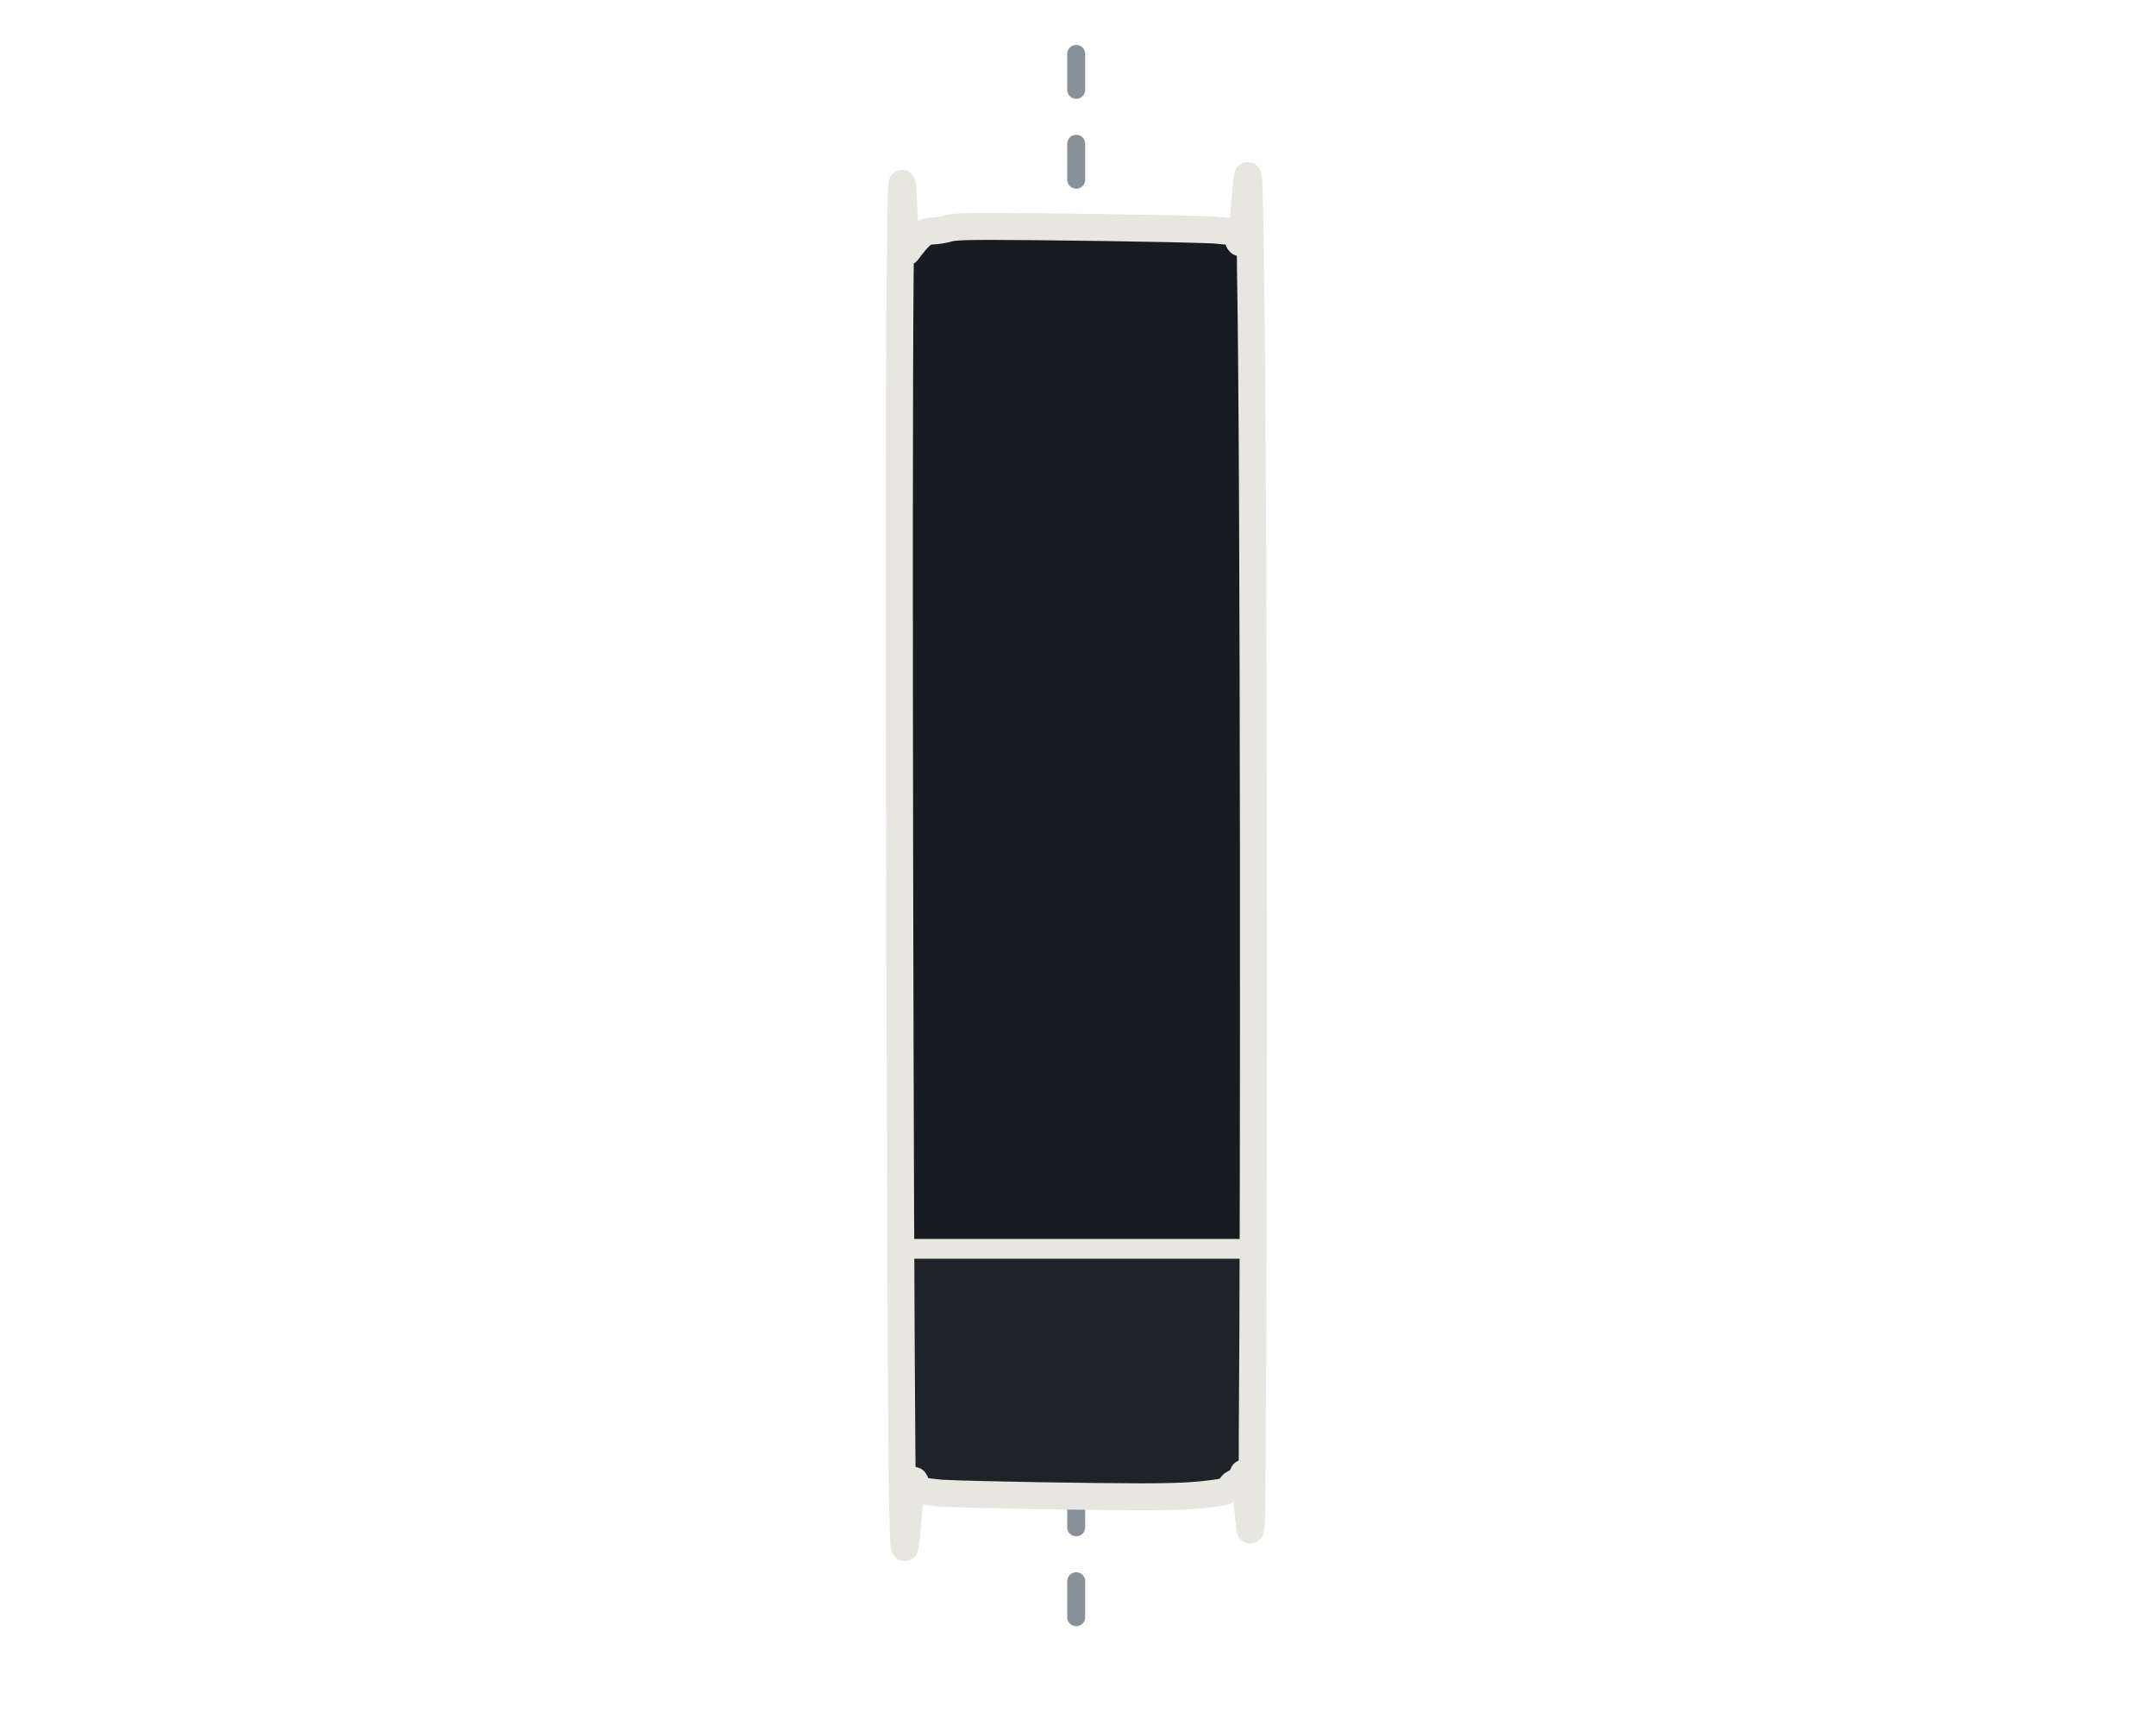
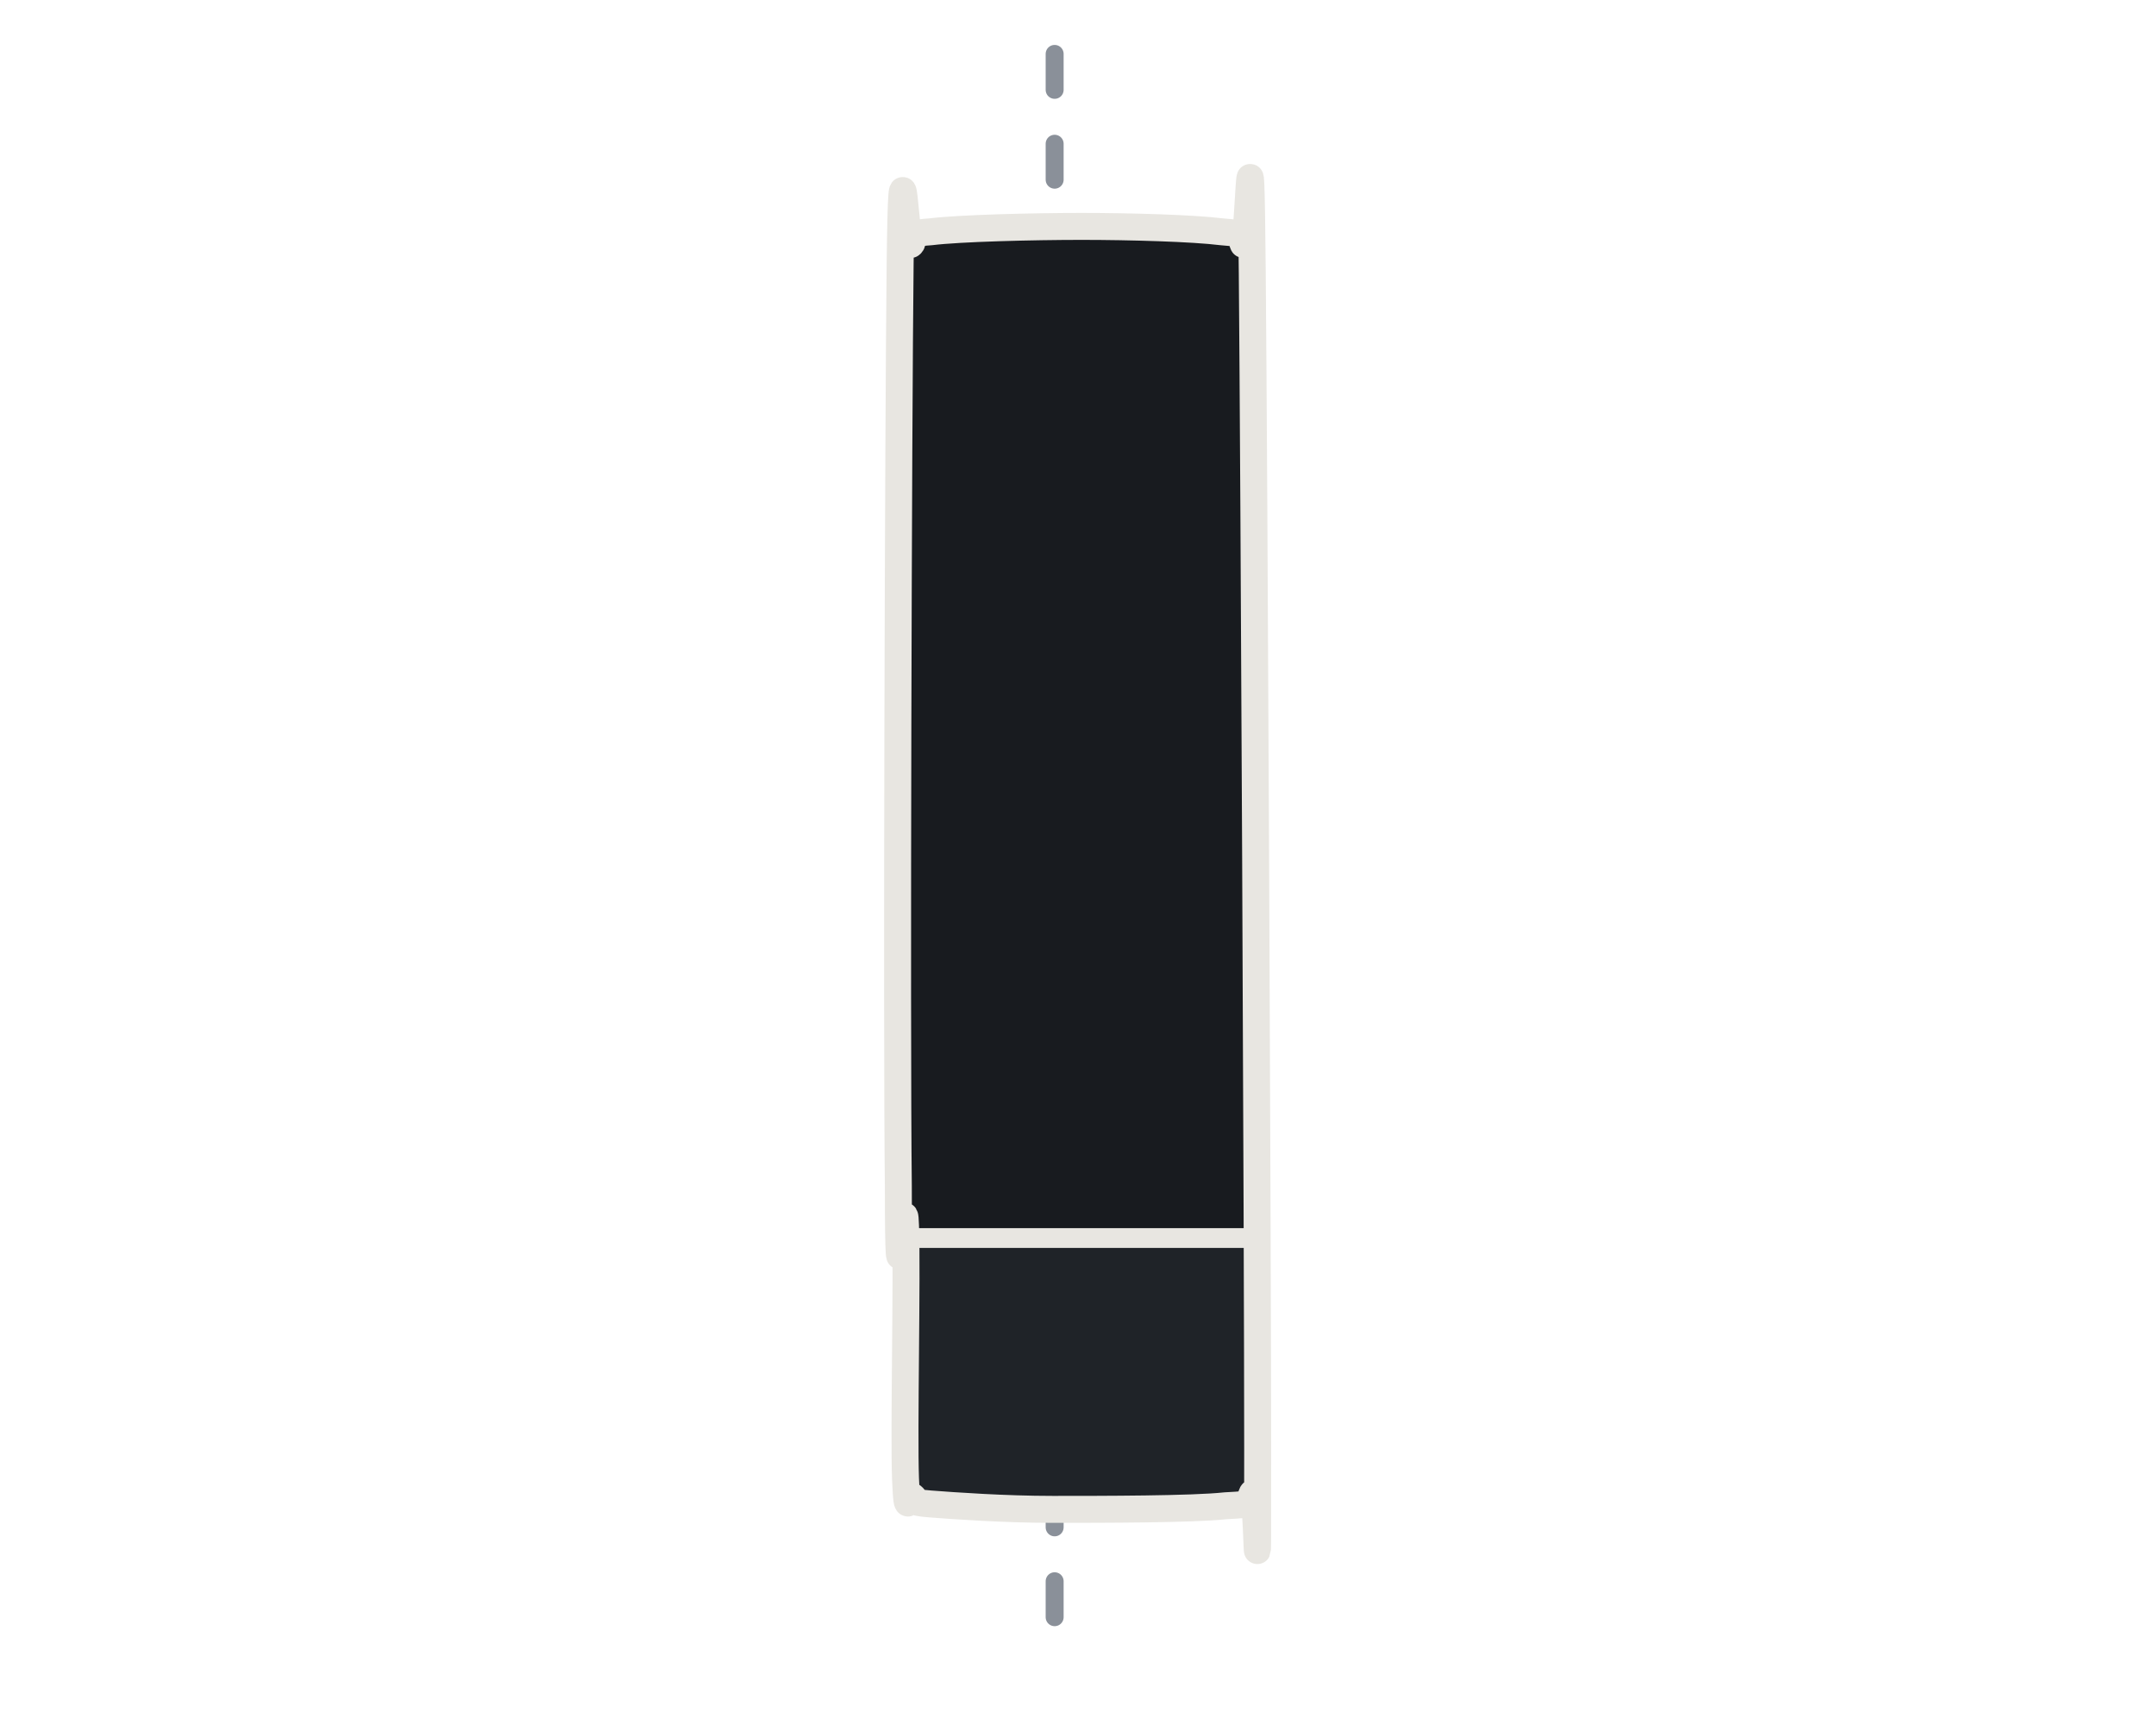
<svg xmlns="http://www.w3.org/2000/svg" viewBox="0 0 120 96" width="120" height="96" role="img" aria-label="Soundcore A30i charging case">
-   <path d="M59.9 3.0L59.9 5.0M59.9 8.0L59.9 10.0M59.9 13.0L59.9 15.0M59.9 18.0L59.9 20.0M59.9 23.0L59.9 25.0M59.9 28.0L59.9 30.0M59.9 33.0L59.9 35.0M59.9 38.0L59.9 40.0M59.9 43.0L59.9 45.0M59.9 48.0L59.9 50.0M59.9 53.0L59.9 55.0M59.9 58.0L59.9 60.0M59.9 63.0L59.9 65.0M59.9 68.0L59.9 70.0M59.9 73.0L59.9 75.0M59.9 78.0L59.9 80.0M59.9 83.0L59.9 85.0M59.9 88.0L59.9 90.0" fill="none" stroke="#8A9099" stroke-width="1.0" stroke-linecap="round" stroke-linejoin="round" />
-   <path d="M55.1 12.6C57.6 12.6 65.3 12.7 67.6 12.8C70.0 13.0 68.6 13.1 69.0 13.5C69.3 13.8 69.5 4.0 69.6 15.0C69.8 26.1 69.8 68.5 69.7 79.6C69.7 90.8 69.4 81.5 69.2 82.0C69.0 82.5 68.9 82.4 68.6 82.6C68.4 82.8 68.5 83.0 67.6 83.1C66.8 83.2 66.1 83.3 63.5 83.3C61.0 83.3 54.5 83.2 52.4 83.1C50.3 82.9 51.2 82.8 50.9 82.4C50.5 82.0 50.3 92.0 50.2 80.8C50.1 69.7 50.0 26.6 50.1 15.5C50.2 4.3 50.3 14.4 50.5 14.0C50.8 13.6 51.1 13.2 51.4 13.0C51.7 12.8 51.8 12.9 52.4 12.8C53.0 12.7 52.6 12.6 55.1 12.6Z" fill="#181B1F" />
-   <path d="M69.7 79.6C69.7 80.0 69.4 81.5 69.2 82.0C69.0 82.5 68.9 82.4 68.6 82.6C68.4 82.8 68.5 83.0 67.6 83.1C66.8 83.2 66.1 83.3 63.5 83.3C61.0 83.3 54.5 83.2 52.4 83.1C50.3 82.9 51.2 82.8 50.9 82.4C50.5 82.0 50.3 81.1 50.2 80.8L50.1 69.5C51.2 69.5 54.4 69.5 56.5 69.5C58.7 69.5 60.9 69.5 63.1 69.5C65.3 69.5 68.6 69.5 69.7 69.5Z" fill="#1F2328" />
-   <path d="M50.1 69.5C51.2 69.5 54.4 69.5 56.5 69.5C58.7 69.5 60.9 69.5 63.1 69.5C65.3 69.5 68.6 69.5 69.7 69.5" fill="none" stroke="#E8E6E1" stroke-width="1.1" stroke-linecap="round" stroke-linejoin="round" />
-   <path d="M55.1 12.6C57.6 12.6 65.3 12.7 67.6 12.8C70.0 13.0 68.6 13.1 69.0 13.5C69.3 13.8 69.5 4.0 69.6 15.0C69.8 26.1 69.8 68.5 69.7 79.6C69.7 90.8 69.4 81.5 69.2 82.0C69.0 82.5 68.9 82.4 68.6 82.6C68.4 82.8 68.5 83.0 67.6 83.1C66.8 83.2 66.1 83.3 63.5 83.3C61.0 83.3 54.5 83.2 52.4 83.1C50.3 82.9 51.2 82.8 50.9 82.4C50.5 82.0 50.3 92.0 50.2 80.8C50.1 69.7 50.0 26.6 50.1 15.5C50.2 4.3 50.3 14.4 50.5 14.0C50.8 13.6 51.1 13.2 51.4 13.0C51.7 12.8 51.8 12.9 52.4 12.8C53.0 12.7 52.6 12.6 55.1 12.6Z" fill="none" stroke="#E8E6E1" stroke-width="1.5" stroke-linecap="round" stroke-linejoin="round" />
+   <path d="M58.7 3.0L58.7 5.0M58.7 8.0L58.7 10.0M58.7 13.0L58.7 15.0M58.7 18.0L58.7 20.0M58.7 23.0L58.7 25.0M58.7 28.0L58.7 30.0M58.7 33.0L58.7 35.0M58.7 38.0L58.7 40.0M58.7 43.0L58.7 45.0M58.7 48.0L58.7 50.0M58.7 53.0L58.7 55.0M58.7 58.0L58.7 60.0M58.7 63.0L58.7 65.0M58.7 68.0L58.7 70.0M58.7 73.0L58.7 75.0M58.7 78.0L58.7 80.0M58.7 83.0L58.7 85.0M58.7 88.0L58.7 90.0" fill="none" stroke="#8A9099" stroke-width="1.0" stroke-linecap="round" stroke-linejoin="round" />
+   <path d="M60.2 12.6C62.9 12.6 66.4 12.7 68.0 12.9C69.5 13.0 69.0 13.2 69.2 13.6C69.5 14.0 69.6 4.0 69.7 15.2C69.8 26.4 70.0 69.4 70.0 80.7C70.0 92.0 70.0 82.6 69.7 83.1C69.4 83.7 70.1 83.7 68.2 83.8C66.4 84.0 61.3 84.0 58.6 84.0C55.9 84.0 53.1 83.8 51.8 83.7C50.5 83.6 51.1 83.5 50.8 83.3C50.6 83.0 50.5 84.8 50.4 82.3C50.3 79.7 50.5 70.9 50.4 68.2C50.3 65.4 50.0 74.9 50.0 66.0C49.9 57.1 50.0 23.5 50.1 14.7C50.2 6.0 50.4 13.9 50.7 13.6C51.0 13.3 50.2 13.0 51.8 12.9C53.4 12.7 57.5 12.6 60.2 12.6Z" fill="#181B1F" />
+   <path d="M70.0 80.7C69.9 81.1 70.0 82.6 69.7 83.1C69.4 83.7 70.1 83.7 68.2 83.8C66.4 84.0 61.3 84.0 58.6 84.0C55.9 84.0 53.1 83.8 51.8 83.7C50.5 83.6 51.1 83.5 50.8 83.3C50.6 83.0 50.5 84.8 50.4 82.3C50.3 79.7 50.4 70.5 50.4 68.2L50.4 68.9C51.5 68.9 54.7 68.9 56.9 68.9C59.0 68.9 61.2 68.9 63.3 68.9C65.5 68.9 68.9 68.9 70.0 68.9Z" fill="#1F2328" />
+   <path d="M50.4 68.9C51.5 68.9 54.7 68.9 56.9 68.9C59.0 68.9 61.2 68.9 63.3 68.9C65.5 68.9 68.9 68.9 70.0 68.9" fill="none" stroke="#E8E6E1" stroke-width="1.1" stroke-linecap="round" stroke-linejoin="round" />
+   <path d="M60.2 12.6C62.9 12.6 66.4 12.7 68.0 12.9C69.5 13.0 69.0 13.2 69.2 13.6C69.5 14.0 69.6 4.0 69.7 15.2C69.8 26.4 70.0 69.4 70.0 80.7C70.0 92.0 70.0 82.6 69.7 83.1C69.4 83.7 70.1 83.7 68.2 83.8C66.4 84.0 61.3 84.0 58.6 84.0C55.9 84.0 53.1 83.8 51.8 83.7C50.5 83.6 51.1 83.5 50.8 83.3C50.6 83.0 50.5 84.8 50.4 82.3C50.3 79.7 50.5 70.9 50.4 68.2C50.3 65.4 50.0 74.9 50.0 66.0C49.9 57.1 50.0 23.5 50.1 14.7C50.2 6.0 50.4 13.9 50.7 13.6C51.0 13.3 50.2 13.0 51.8 12.9C53.4 12.7 57.5 12.6 60.2 12.6Z" fill="none" stroke="#E8E6E1" stroke-width="1.5" stroke-linecap="round" stroke-linejoin="round" />
</svg>
